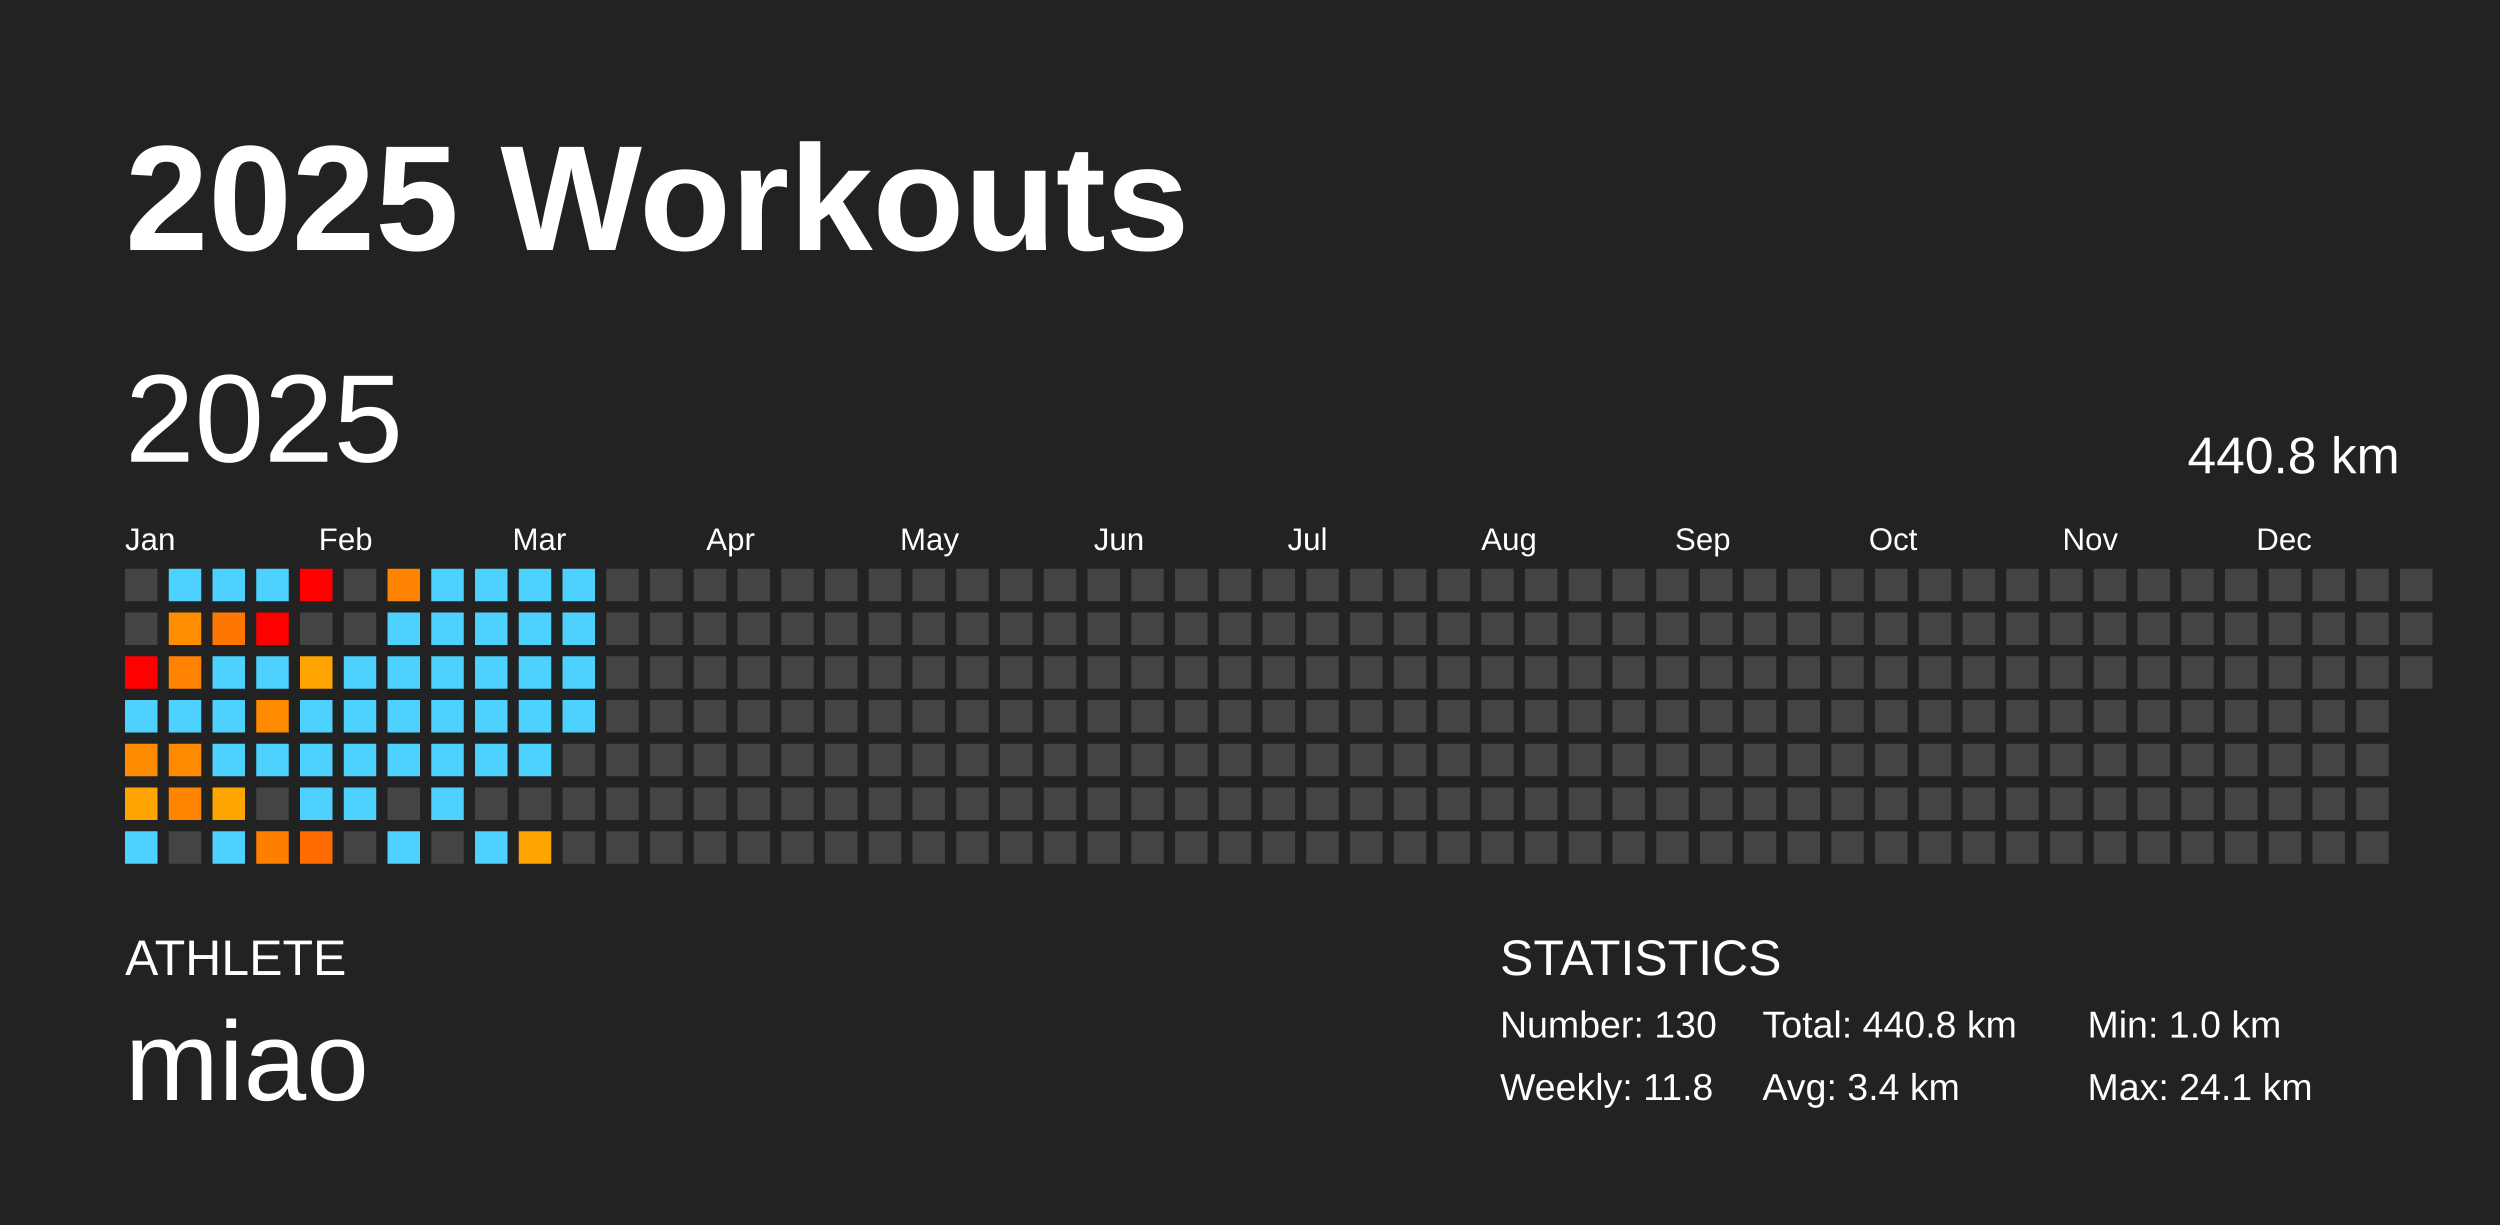
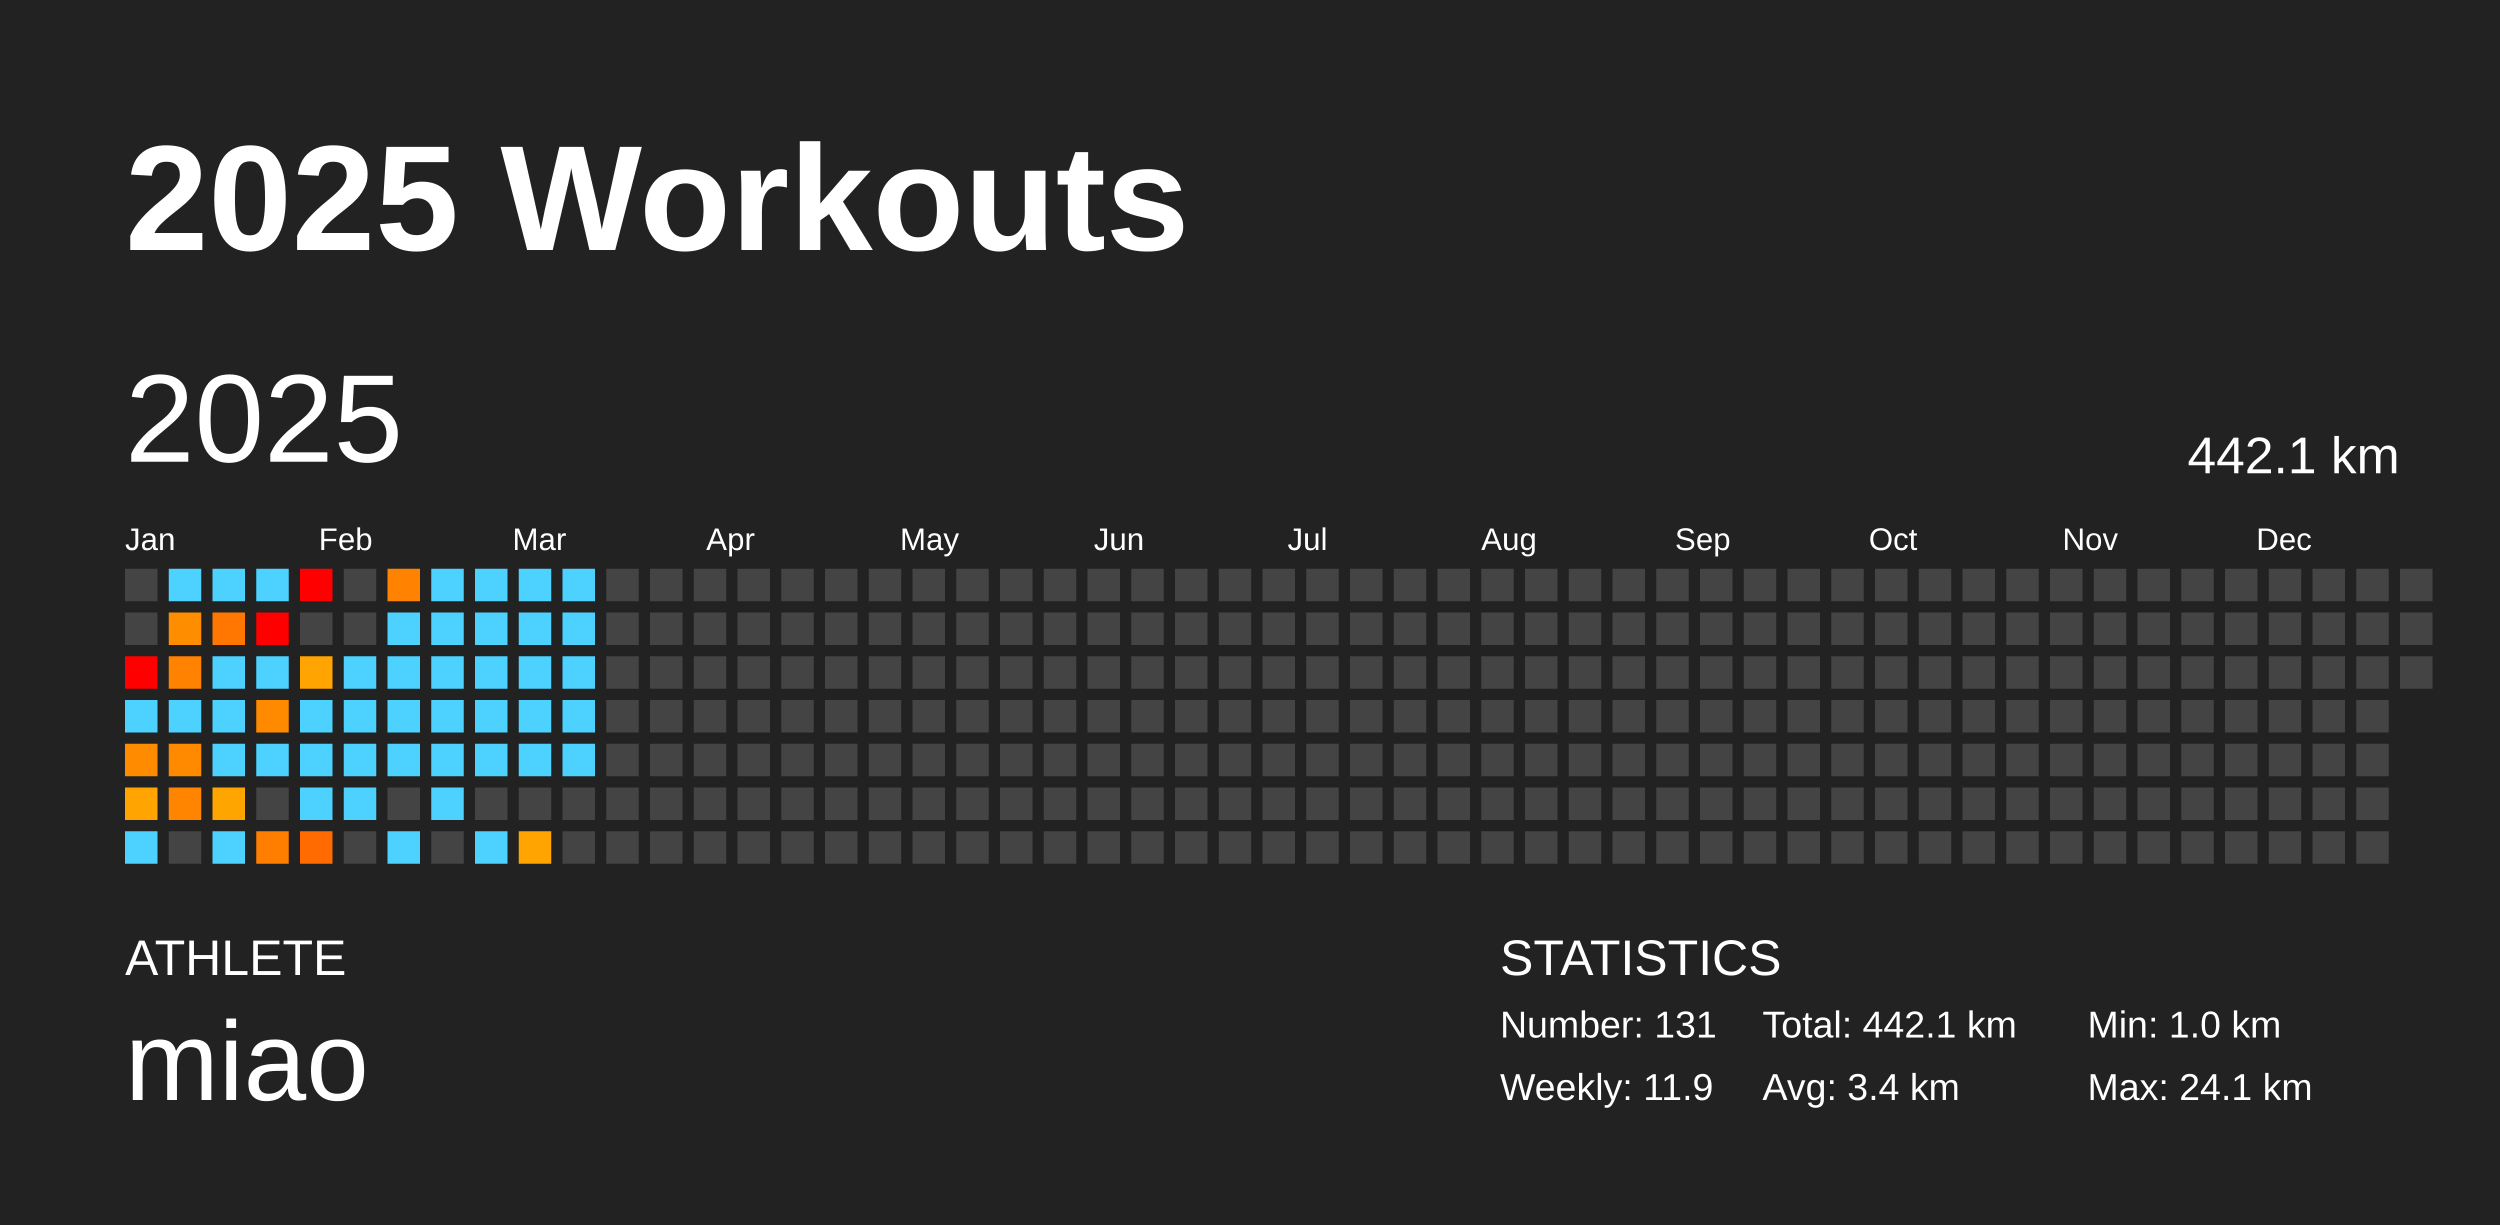
<svg xmlns="http://www.w3.org/2000/svg" baseProfile="full" height="98mm" version="1.1" viewBox="0,0,200,98" width="200mm">
  <defs />
  <rect fill="#222222" height="98" width="200" x="0" y="0" />
  <text fill="#FFFFFF" style="font-size:12px; font-family:Arial; font-weight:bold;" x="10" y="20">2025 Workouts</text>
  <text fill="#FFFFFF" style="font-size:4px; font-family:Arial" x="10" y="78">ATHLETE</text>
  <text fill="#FFFFFF" style="font-size:9px; font-family:Arial" x="10" y="88">miao</text>
  <text fill="#FFFFFF" style="font-size:4px; font-family:Arial" x="120" y="78">STATISTICS</text>
-   <text fill="#FFFFFF" style="font-size:3px; font-family:Arial" x="120" y="83">Number: 130</text>
-   <text fill="#FFFFFF" style="font-size:3px; font-family:Arial" x="120" y="88">Weekly: 11.8</text>
-   <text fill="#FFFFFF" style="font-size:3px; font-family:Arial" x="141" y="83">Total: 440.8 km</text>
+   <text fill="#FFFFFF" style="font-size:3px; font-family:Arial" x="120" y="83">Number: 131</text>
+   <text fill="#FFFFFF" style="font-size:3px; font-family:Arial" x="120" y="88">Weekly: 11.9</text>
+   <text fill="#FFFFFF" style="font-size:3px; font-family:Arial" x="141" y="83">Total: 442.1 km</text>
  <text fill="#FFFFFF" style="font-size:3px; font-family:Arial" x="141" y="88">Avg: 3.4 km</text>
  <text fill="#FFFFFF" style="font-size:3px; font-family:Arial" x="167" y="83">Min: 1.0 km</text>
  <text fill="#FFFFFF" style="font-size:3px; font-family:Arial" x="167" y="88">Max: 24.1 km</text>
  <text dominant-baseline="hanging" fill="#FFFFFF" style="font-size:10.0px; font-family:Arial;" x="10" y="30">2025</text>
-   <text dominant-baseline="hanging" fill="#FFFFFF" style="font-size:4.125px; font-family:Arial;" x="175" y="35">440.8 km</text>
+   <text dominant-baseline="hanging" fill="#FFFFFF" style="font-size:4.125px; font-family:Arial;" x="175" y="35">442.1 km</text>
  <text fill="#FFFFFF" style="font-size:2.5px; font-family:Arial" x="10.0" y="44">Jan</text>
  <text fill="#FFFFFF" style="font-size:2.5px; font-family:Arial" x="25.5" y="44">Feb</text>
  <text fill="#FFFFFF" style="font-size:2.5px; font-family:Arial" x="41.0" y="44">Mar</text>
  <text fill="#FFFFFF" style="font-size:2.5px; font-family:Arial" x="56.5" y="44">Apr</text>
  <text fill="#FFFFFF" style="font-size:2.5px; font-family:Arial" x="72.0" y="44">May</text>
  <text fill="#FFFFFF" style="font-size:2.5px; font-family:Arial" x="87.5" y="44">Jun</text>
  <text fill="#FFFFFF" style="font-size:2.5px; font-family:Arial" x="103.0" y="44">Jul</text>
  <text fill="#FFFFFF" style="font-size:2.5px; font-family:Arial" x="118.5" y="44">Aug</text>
  <text fill="#FFFFFF" style="font-size:2.5px; font-family:Arial" x="134.0" y="44">Sep</text>
  <text fill="#FFFFFF" style="font-size:2.5px; font-family:Arial" x="149.5" y="44">Oct</text>
  <text fill="#FFFFFF" style="font-size:2.5px; font-family:Arial" x="165.0" y="44">Nov</text>
  <text fill="#FFFFFF" style="font-size:2.5px; font-family:Arial" x="180.5" y="44">Dec</text>
  <rect fill="#444444" height="2.6" width="2.6" x="10.0" y="45.5" />
  <rect fill="#444444" height="2.6" width="2.6" x="10.0" y="49.0" />
  <rect fill="red" height="2.6" width="2.6" x="10.0" y="52.5" />
  <rect fill="#4dd2ff" height="2.6" width="2.6" x="10.0" y="56.0" />
  <rect fill="#ff8c00" height="2.6" width="2.6" x="10.0" y="59.5" />
  <rect fill="#ffa400" height="2.6" width="2.6" x="10.0" y="63.0" />
  <rect fill="#4dd2ff" height="2.6" width="2.6" x="10.0" y="66.5" />
  <rect fill="#4dd2ff" height="2.6" width="2.6" x="13.5" y="45.5" />
  <rect fill="#ff8d00" height="2.6" width="2.6" x="13.5" y="49.0" />
  <rect fill="#ff8200" height="2.6" width="2.6" x="13.5" y="52.5" />
  <rect fill="#4dd2ff" height="2.6" width="2.6" x="13.5" y="56.0" />
  <rect fill="#ff8a00" height="2.6" width="2.6" x="13.5" y="59.5" />
  <rect fill="#ff8400" height="2.6" width="2.6" x="13.5" y="63.0" />
  <rect fill="#444444" height="2.6" width="2.6" x="13.5" y="66.5" />
  <rect fill="#4dd2ff" height="2.6" width="2.6" x="17.0" y="45.5" />
  <rect fill="#ff7600" height="2.6" width="2.6" x="17.0" y="49.0" />
  <rect fill="#4dd2ff" height="2.6" width="2.6" x="17.0" y="52.5" />
  <rect fill="#4dd2ff" height="2.6" width="2.6" x="17.0" y="56.0" />
  <rect fill="#4dd2ff" height="2.6" width="2.6" x="17.0" y="59.5" />
  <rect fill="#ffa500" height="2.6" width="2.6" x="17.0" y="63.0" />
  <rect fill="#4dd2ff" height="2.6" width="2.6" x="17.0" y="66.5" />
  <rect fill="#4dd2ff" height="2.6" width="2.6" x="20.5" y="45.5" />
  <rect fill="red" height="2.6" width="2.6" x="20.5" y="49.0" />
  <rect fill="#4dd2ff" height="2.6" width="2.6" x="20.5" y="52.5" />
  <rect fill="#ff8a00" height="2.6" width="2.6" x="20.5" y="56.0" />
  <rect fill="#4dd2ff" height="2.6" width="2.6" x="20.5" y="59.5" />
  <rect fill="#444444" height="2.6" width="2.6" x="20.5" y="63.0" />
  <rect fill="#ff7e00" height="2.6" width="2.6" x="20.5" y="66.5" />
  <rect fill="red" height="2.6" width="2.6" x="24.0" y="45.5" />
  <rect fill="#444444" height="2.6" width="2.6" x="24.0" y="49.0" />
  <rect fill="#ffa400" height="2.6" width="2.6" x="24.0" y="52.5" />
  <rect fill="#4dd2ff" height="2.6" width="2.6" x="24.0" y="56.0" />
  <rect fill="#4dd2ff" height="2.6" width="2.6" x="24.0" y="59.5" />
  <rect fill="#4dd2ff" height="2.6" width="2.6" x="24.0" y="63.0" />
  <rect fill="#ff6b00" height="2.6" width="2.6" x="24.0" y="66.5" />
  <rect fill="#444444" height="2.6" width="2.6" x="27.5" y="45.5" />
  <rect fill="#444444" height="2.6" width="2.6" x="27.5" y="49.0" />
  <rect fill="#4dd2ff" height="2.6" width="2.6" x="27.5" y="52.5" />
  <rect fill="#4dd2ff" height="2.6" width="2.6" x="27.5" y="56.0" />
  <rect fill="#4dd2ff" height="2.6" width="2.6" x="27.5" y="59.5" />
  <rect fill="#4dd2ff" height="2.6" width="2.6" x="27.5" y="63.0" />
  <rect fill="#444444" height="2.6" width="2.6" x="27.5" y="66.5" />
  <rect fill="#ff8300" height="2.6" width="2.6" x="31.0" y="45.5" />
  <rect fill="#4dd2ff" height="2.6" width="2.6" x="31.0" y="49.0" />
  <rect fill="#4dd2ff" height="2.6" width="2.6" x="31.0" y="52.5" />
  <rect fill="#4dd2ff" height="2.6" width="2.6" x="31.0" y="56.0" />
  <rect fill="#4dd2ff" height="2.6" width="2.6" x="31.0" y="59.5" />
  <rect fill="#444444" height="2.6" width="2.6" x="31.0" y="63.0" />
  <rect fill="#4dd2ff" height="2.6" width="2.6" x="31.0" y="66.5" />
  <rect fill="#4dd2ff" height="2.6" width="2.6" x="34.5" y="45.5" />
  <rect fill="#4dd2ff" height="2.6" width="2.6" x="34.5" y="49.0" />
  <rect fill="#4dd2ff" height="2.6" width="2.6" x="34.5" y="52.5" />
  <rect fill="#4dd2ff" height="2.6" width="2.6" x="34.5" y="56.0" />
  <rect fill="#4dd2ff" height="2.6" width="2.6" x="34.5" y="59.5" />
  <rect fill="#4dd2ff" height="2.6" width="2.6" x="34.5" y="63.0" />
  <rect fill="#444444" height="2.6" width="2.6" x="34.5" y="66.5" />
  <rect fill="#4dd2ff" height="2.6" width="2.6" x="38.0" y="45.5" />
  <rect fill="#4dd2ff" height="2.6" width="2.6" x="38.0" y="49.0" />
  <rect fill="#4dd2ff" height="2.6" width="2.6" x="38.0" y="52.5" />
  <rect fill="#4dd2ff" height="2.6" width="2.6" x="38.0" y="56.0" />
  <rect fill="#4dd2ff" height="2.6" width="2.6" x="38.0" y="59.5" />
  <rect fill="#444444" height="2.6" width="2.6" x="38.0" y="63.0" />
  <rect fill="#4dd2ff" height="2.6" width="2.6" x="38.0" y="66.5" />
  <rect fill="#4dd2ff" height="2.6" width="2.6" x="41.5" y="45.5" />
  <rect fill="#4dd2ff" height="2.6" width="2.6" x="41.5" y="49.0" />
  <rect fill="#4dd2ff" height="2.6" width="2.6" x="41.5" y="52.5" />
  <rect fill="#4dd2ff" height="2.6" width="2.6" x="41.5" y="56.0" />
  <rect fill="#4dd2ff" height="2.6" width="2.6" x="41.5" y="59.5" />
  <rect fill="#444444" height="2.6" width="2.6" x="41.5" y="63.0" />
  <rect fill="#ffa400" height="2.6" width="2.6" x="41.5" y="66.5" />
  <rect fill="#4dd2ff" height="2.6" width="2.6" x="45.0" y="45.5" />
  <rect fill="#4dd2ff" height="2.6" width="2.6" x="45.0" y="49.0" />
  <rect fill="#4dd2ff" height="2.6" width="2.6" x="45.0" y="52.5" />
  <rect fill="#4dd2ff" height="2.6" width="2.6" x="45.0" y="56.0" />
-   <rect fill="#444444" height="2.6" width="2.6" x="45.0" y="59.5" />
+   <rect fill="#4dd2ff" height="2.6" width="2.6" x="45.0" y="59.5" />
  <rect fill="#444444" height="2.6" width="2.6" x="45.0" y="63.0" />
  <rect fill="#444444" height="2.6" width="2.6" x="45.0" y="66.5" />
  <rect fill="#444444" height="2.6" width="2.6" x="48.5" y="45.5" />
  <rect fill="#444444" height="2.6" width="2.6" x="48.5" y="49.0" />
  <rect fill="#444444" height="2.6" width="2.6" x="48.5" y="52.5" />
  <rect fill="#444444" height="2.6" width="2.6" x="48.5" y="56.0" />
  <rect fill="#444444" height="2.6" width="2.6" x="48.5" y="59.5" />
  <rect fill="#444444" height="2.6" width="2.6" x="48.5" y="63.0" />
  <rect fill="#444444" height="2.6" width="2.6" x="48.5" y="66.5" />
  <rect fill="#444444" height="2.6" width="2.6" x="52.0" y="45.5" />
  <rect fill="#444444" height="2.6" width="2.6" x="52.0" y="49.0" />
  <rect fill="#444444" height="2.6" width="2.6" x="52.0" y="52.5" />
  <rect fill="#444444" height="2.6" width="2.6" x="52.0" y="56.0" />
  <rect fill="#444444" height="2.6" width="2.6" x="52.0" y="59.5" />
  <rect fill="#444444" height="2.6" width="2.6" x="52.0" y="63.0" />
  <rect fill="#444444" height="2.6" width="2.6" x="52.0" y="66.5" />
  <rect fill="#444444" height="2.6" width="2.6" x="55.5" y="45.5" />
  <rect fill="#444444" height="2.6" width="2.6" x="55.5" y="49.0" />
  <rect fill="#444444" height="2.6" width="2.6" x="55.5" y="52.5" />
  <rect fill="#444444" height="2.6" width="2.6" x="55.5" y="56.0" />
  <rect fill="#444444" height="2.6" width="2.6" x="55.5" y="59.5" />
  <rect fill="#444444" height="2.6" width="2.6" x="55.5" y="63.0" />
  <rect fill="#444444" height="2.6" width="2.6" x="55.5" y="66.5" />
  <rect fill="#444444" height="2.6" width="2.6" x="59.0" y="45.5" />
  <rect fill="#444444" height="2.6" width="2.6" x="59.0" y="49.0" />
  <rect fill="#444444" height="2.6" width="2.6" x="59.0" y="52.5" />
  <rect fill="#444444" height="2.6" width="2.6" x="59.0" y="56.0" />
  <rect fill="#444444" height="2.6" width="2.6" x="59.0" y="59.5" />
  <rect fill="#444444" height="2.6" width="2.6" x="59.0" y="63.0" />
  <rect fill="#444444" height="2.6" width="2.6" x="59.0" y="66.5" />
  <rect fill="#444444" height="2.6" width="2.6" x="62.5" y="45.5" />
  <rect fill="#444444" height="2.6" width="2.6" x="62.5" y="49.0" />
  <rect fill="#444444" height="2.6" width="2.6" x="62.5" y="52.5" />
  <rect fill="#444444" height="2.6" width="2.6" x="62.5" y="56.0" />
  <rect fill="#444444" height="2.6" width="2.6" x="62.5" y="59.5" />
  <rect fill="#444444" height="2.6" width="2.6" x="62.5" y="63.0" />
  <rect fill="#444444" height="2.6" width="2.6" x="62.5" y="66.5" />
  <rect fill="#444444" height="2.6" width="2.6" x="66.0" y="45.5" />
  <rect fill="#444444" height="2.6" width="2.6" x="66.0" y="49.0" />
  <rect fill="#444444" height="2.6" width="2.6" x="66.0" y="52.5" />
  <rect fill="#444444" height="2.6" width="2.6" x="66.0" y="56.0" />
  <rect fill="#444444" height="2.6" width="2.6" x="66.0" y="59.5" />
  <rect fill="#444444" height="2.6" width="2.6" x="66.0" y="63.0" />
  <rect fill="#444444" height="2.6" width="2.6" x="66.0" y="66.5" />
  <rect fill="#444444" height="2.6" width="2.6" x="69.5" y="45.5" />
  <rect fill="#444444" height="2.6" width="2.6" x="69.5" y="49.0" />
  <rect fill="#444444" height="2.6" width="2.6" x="69.5" y="52.5" />
  <rect fill="#444444" height="2.6" width="2.6" x="69.5" y="56.0" />
  <rect fill="#444444" height="2.6" width="2.6" x="69.5" y="59.5" />
  <rect fill="#444444" height="2.6" width="2.6" x="69.5" y="63.0" />
  <rect fill="#444444" height="2.6" width="2.6" x="69.5" y="66.5" />
  <rect fill="#444444" height="2.6" width="2.6" x="73.0" y="45.5" />
  <rect fill="#444444" height="2.6" width="2.6" x="73.0" y="49.0" />
  <rect fill="#444444" height="2.6" width="2.6" x="73.0" y="52.5" />
  <rect fill="#444444" height="2.6" width="2.6" x="73.0" y="56.0" />
  <rect fill="#444444" height="2.6" width="2.6" x="73.0" y="59.5" />
  <rect fill="#444444" height="2.6" width="2.6" x="73.0" y="63.0" />
  <rect fill="#444444" height="2.6" width="2.6" x="73.0" y="66.5" />
  <rect fill="#444444" height="2.6" width="2.6" x="76.5" y="45.5" />
  <rect fill="#444444" height="2.6" width="2.6" x="76.5" y="49.0" />
  <rect fill="#444444" height="2.6" width="2.6" x="76.5" y="52.5" />
  <rect fill="#444444" height="2.6" width="2.6" x="76.5" y="56.0" />
  <rect fill="#444444" height="2.6" width="2.6" x="76.5" y="59.5" />
  <rect fill="#444444" height="2.6" width="2.6" x="76.5" y="63.0" />
  <rect fill="#444444" height="2.6" width="2.6" x="76.5" y="66.5" />
  <rect fill="#444444" height="2.6" width="2.6" x="80.0" y="45.5" />
  <rect fill="#444444" height="2.6" width="2.6" x="80.0" y="49.0" />
  <rect fill="#444444" height="2.6" width="2.6" x="80.0" y="52.5" />
  <rect fill="#444444" height="2.6" width="2.6" x="80.0" y="56.0" />
  <rect fill="#444444" height="2.6" width="2.6" x="80.0" y="59.5" />
  <rect fill="#444444" height="2.6" width="2.6" x="80.0" y="63.0" />
  <rect fill="#444444" height="2.6" width="2.6" x="80.0" y="66.5" />
  <rect fill="#444444" height="2.6" width="2.6" x="83.5" y="45.5" />
  <rect fill="#444444" height="2.6" width="2.6" x="83.5" y="49.0" />
  <rect fill="#444444" height="2.6" width="2.6" x="83.5" y="52.5" />
  <rect fill="#444444" height="2.6" width="2.6" x="83.5" y="56.0" />
  <rect fill="#444444" height="2.6" width="2.6" x="83.5" y="59.5" />
  <rect fill="#444444" height="2.6" width="2.6" x="83.5" y="63.0" />
  <rect fill="#444444" height="2.6" width="2.6" x="83.5" y="66.5" />
  <rect fill="#444444" height="2.6" width="2.6" x="87.0" y="45.5" />
  <rect fill="#444444" height="2.6" width="2.6" x="87.0" y="49.0" />
  <rect fill="#444444" height="2.6" width="2.6" x="87.0" y="52.5" />
  <rect fill="#444444" height="2.6" width="2.6" x="87.0" y="56.0" />
  <rect fill="#444444" height="2.6" width="2.6" x="87.0" y="59.5" />
  <rect fill="#444444" height="2.6" width="2.6" x="87.0" y="63.0" />
  <rect fill="#444444" height="2.6" width="2.6" x="87.0" y="66.5" />
  <rect fill="#444444" height="2.6" width="2.6" x="90.5" y="45.5" />
  <rect fill="#444444" height="2.6" width="2.6" x="90.5" y="49.0" />
  <rect fill="#444444" height="2.6" width="2.6" x="90.5" y="52.5" />
  <rect fill="#444444" height="2.6" width="2.6" x="90.5" y="56.0" />
  <rect fill="#444444" height="2.6" width="2.6" x="90.5" y="59.5" />
  <rect fill="#444444" height="2.6" width="2.6" x="90.5" y="63.0" />
  <rect fill="#444444" height="2.6" width="2.6" x="90.5" y="66.5" />
  <rect fill="#444444" height="2.6" width="2.6" x="94.0" y="45.5" />
  <rect fill="#444444" height="2.6" width="2.6" x="94.0" y="49.0" />
  <rect fill="#444444" height="2.6" width="2.6" x="94.0" y="52.5" />
  <rect fill="#444444" height="2.6" width="2.6" x="94.0" y="56.0" />
  <rect fill="#444444" height="2.6" width="2.6" x="94.0" y="59.5" />
  <rect fill="#444444" height="2.6" width="2.6" x="94.0" y="63.0" />
  <rect fill="#444444" height="2.6" width="2.6" x="94.0" y="66.5" />
  <rect fill="#444444" height="2.6" width="2.6" x="97.5" y="45.5" />
  <rect fill="#444444" height="2.6" width="2.6" x="97.5" y="49.0" />
  <rect fill="#444444" height="2.6" width="2.6" x="97.5" y="52.5" />
  <rect fill="#444444" height="2.6" width="2.6" x="97.5" y="56.0" />
  <rect fill="#444444" height="2.6" width="2.6" x="97.5" y="59.5" />
  <rect fill="#444444" height="2.6" width="2.6" x="97.5" y="63.0" />
  <rect fill="#444444" height="2.6" width="2.6" x="97.5" y="66.5" />
  <rect fill="#444444" height="2.6" width="2.6" x="101.0" y="45.5" />
  <rect fill="#444444" height="2.6" width="2.6" x="101.0" y="49.0" />
  <rect fill="#444444" height="2.6" width="2.6" x="101.0" y="52.5" />
  <rect fill="#444444" height="2.6" width="2.6" x="101.0" y="56.0" />
  <rect fill="#444444" height="2.6" width="2.6" x="101.0" y="59.5" />
  <rect fill="#444444" height="2.6" width="2.6" x="101.0" y="63.0" />
  <rect fill="#444444" height="2.6" width="2.6" x="101.0" y="66.5" />
  <rect fill="#444444" height="2.6" width="2.6" x="104.5" y="45.5" />
  <rect fill="#444444" height="2.6" width="2.6" x="104.5" y="49.0" />
  <rect fill="#444444" height="2.6" width="2.6" x="104.5" y="52.5" />
  <rect fill="#444444" height="2.6" width="2.6" x="104.5" y="56.0" />
  <rect fill="#444444" height="2.6" width="2.6" x="104.5" y="59.5" />
  <rect fill="#444444" height="2.6" width="2.6" x="104.5" y="63.0" />
  <rect fill="#444444" height="2.6" width="2.6" x="104.5" y="66.5" />
  <rect fill="#444444" height="2.6" width="2.6" x="108.0" y="45.5" />
  <rect fill="#444444" height="2.6" width="2.6" x="108.0" y="49.0" />
  <rect fill="#444444" height="2.6" width="2.6" x="108.0" y="52.5" />
  <rect fill="#444444" height="2.6" width="2.6" x="108.0" y="56.0" />
  <rect fill="#444444" height="2.6" width="2.6" x="108.0" y="59.5" />
  <rect fill="#444444" height="2.6" width="2.6" x="108.0" y="63.0" />
  <rect fill="#444444" height="2.6" width="2.6" x="108.0" y="66.5" />
  <rect fill="#444444" height="2.6" width="2.6" x="111.5" y="45.5" />
  <rect fill="#444444" height="2.6" width="2.6" x="111.5" y="49.0" />
  <rect fill="#444444" height="2.6" width="2.6" x="111.5" y="52.5" />
  <rect fill="#444444" height="2.6" width="2.6" x="111.5" y="56.0" />
  <rect fill="#444444" height="2.6" width="2.6" x="111.5" y="59.5" />
  <rect fill="#444444" height="2.6" width="2.6" x="111.5" y="63.0" />
  <rect fill="#444444" height="2.6" width="2.6" x="111.5" y="66.5" />
  <rect fill="#444444" height="2.6" width="2.6" x="115.0" y="45.5" />
  <rect fill="#444444" height="2.6" width="2.6" x="115.0" y="49.0" />
  <rect fill="#444444" height="2.6" width="2.6" x="115.0" y="52.5" />
  <rect fill="#444444" height="2.6" width="2.6" x="115.0" y="56.0" />
  <rect fill="#444444" height="2.6" width="2.6" x="115.0" y="59.5" />
  <rect fill="#444444" height="2.6" width="2.6" x="115.0" y="63.0" />
  <rect fill="#444444" height="2.6" width="2.6" x="115.0" y="66.5" />
  <rect fill="#444444" height="2.6" width="2.6" x="118.5" y="45.5" />
  <rect fill="#444444" height="2.6" width="2.6" x="118.5" y="49.0" />
  <rect fill="#444444" height="2.6" width="2.6" x="118.5" y="52.5" />
  <rect fill="#444444" height="2.6" width="2.6" x="118.5" y="56.0" />
  <rect fill="#444444" height="2.6" width="2.6" x="118.5" y="59.5" />
  <rect fill="#444444" height="2.6" width="2.6" x="118.5" y="63.0" />
  <rect fill="#444444" height="2.6" width="2.6" x="118.5" y="66.5" />
  <rect fill="#444444" height="2.6" width="2.6" x="122.0" y="45.5" />
  <rect fill="#444444" height="2.6" width="2.6" x="122.0" y="49.0" />
  <rect fill="#444444" height="2.6" width="2.6" x="122.0" y="52.5" />
  <rect fill="#444444" height="2.6" width="2.6" x="122.0" y="56.0" />
  <rect fill="#444444" height="2.6" width="2.6" x="122.0" y="59.5" />
  <rect fill="#444444" height="2.6" width="2.6" x="122.0" y="63.0" />
  <rect fill="#444444" height="2.6" width="2.6" x="122.0" y="66.5" />
  <rect fill="#444444" height="2.6" width="2.6" x="125.5" y="45.5" />
  <rect fill="#444444" height="2.6" width="2.6" x="125.5" y="49.0" />
  <rect fill="#444444" height="2.6" width="2.6" x="125.5" y="52.5" />
  <rect fill="#444444" height="2.6" width="2.6" x="125.5" y="56.0" />
  <rect fill="#444444" height="2.6" width="2.6" x="125.5" y="59.5" />
  <rect fill="#444444" height="2.6" width="2.6" x="125.5" y="63.0" />
  <rect fill="#444444" height="2.6" width="2.6" x="125.5" y="66.5" />
  <rect fill="#444444" height="2.6" width="2.6" x="129.0" y="45.5" />
  <rect fill="#444444" height="2.6" width="2.6" x="129.0" y="49.0" />
  <rect fill="#444444" height="2.6" width="2.6" x="129.0" y="52.5" />
  <rect fill="#444444" height="2.6" width="2.6" x="129.0" y="56.0" />
  <rect fill="#444444" height="2.6" width="2.6" x="129.0" y="59.5" />
  <rect fill="#444444" height="2.6" width="2.6" x="129.0" y="63.0" />
  <rect fill="#444444" height="2.6" width="2.6" x="129.0" y="66.5" />
  <rect fill="#444444" height="2.6" width="2.6" x="132.5" y="45.5" />
  <rect fill="#444444" height="2.6" width="2.6" x="132.5" y="49.0" />
  <rect fill="#444444" height="2.6" width="2.6" x="132.5" y="52.5" />
  <rect fill="#444444" height="2.6" width="2.6" x="132.5" y="56.0" />
  <rect fill="#444444" height="2.6" width="2.6" x="132.5" y="59.5" />
  <rect fill="#444444" height="2.6" width="2.6" x="132.5" y="63.0" />
  <rect fill="#444444" height="2.6" width="2.6" x="132.5" y="66.5" />
  <rect fill="#444444" height="2.6" width="2.6" x="136.0" y="45.5" />
  <rect fill="#444444" height="2.6" width="2.6" x="136.0" y="49.0" />
  <rect fill="#444444" height="2.6" width="2.6" x="136.0" y="52.5" />
  <rect fill="#444444" height="2.6" width="2.6" x="136.0" y="56.0" />
  <rect fill="#444444" height="2.6" width="2.6" x="136.0" y="59.5" />
  <rect fill="#444444" height="2.6" width="2.6" x="136.0" y="63.0" />
  <rect fill="#444444" height="2.6" width="2.6" x="136.0" y="66.5" />
  <rect fill="#444444" height="2.6" width="2.6" x="139.5" y="45.5" />
  <rect fill="#444444" height="2.6" width="2.6" x="139.5" y="49.0" />
  <rect fill="#444444" height="2.6" width="2.6" x="139.5" y="52.5" />
  <rect fill="#444444" height="2.6" width="2.6" x="139.5" y="56.0" />
  <rect fill="#444444" height="2.6" width="2.6" x="139.5" y="59.5" />
  <rect fill="#444444" height="2.6" width="2.6" x="139.5" y="63.0" />
  <rect fill="#444444" height="2.6" width="2.6" x="139.5" y="66.5" />
  <rect fill="#444444" height="2.6" width="2.6" x="143.0" y="45.5" />
  <rect fill="#444444" height="2.6" width="2.6" x="143.0" y="49.0" />
  <rect fill="#444444" height="2.6" width="2.6" x="143.0" y="52.5" />
  <rect fill="#444444" height="2.6" width="2.6" x="143.0" y="56.0" />
  <rect fill="#444444" height="2.6" width="2.6" x="143.0" y="59.5" />
  <rect fill="#444444" height="2.6" width="2.6" x="143.0" y="63.0" />
  <rect fill="#444444" height="2.6" width="2.6" x="143.0" y="66.5" />
  <rect fill="#444444" height="2.6" width="2.6" x="146.5" y="45.5" />
  <rect fill="#444444" height="2.6" width="2.6" x="146.5" y="49.0" />
  <rect fill="#444444" height="2.6" width="2.6" x="146.5" y="52.5" />
  <rect fill="#444444" height="2.6" width="2.6" x="146.5" y="56.0" />
  <rect fill="#444444" height="2.6" width="2.6" x="146.5" y="59.5" />
  <rect fill="#444444" height="2.6" width="2.6" x="146.5" y="63.0" />
  <rect fill="#444444" height="2.6" width="2.6" x="146.5" y="66.5" />
  <rect fill="#444444" height="2.6" width="2.6" x="150.0" y="45.5" />
  <rect fill="#444444" height="2.6" width="2.6" x="150.0" y="49.0" />
  <rect fill="#444444" height="2.6" width="2.6" x="150.0" y="52.5" />
  <rect fill="#444444" height="2.6" width="2.6" x="150.0" y="56.0" />
  <rect fill="#444444" height="2.6" width="2.6" x="150.0" y="59.5" />
  <rect fill="#444444" height="2.6" width="2.6" x="150.0" y="63.0" />
  <rect fill="#444444" height="2.6" width="2.6" x="150.0" y="66.5" />
  <rect fill="#444444" height="2.6" width="2.6" x="153.5" y="45.5" />
  <rect fill="#444444" height="2.6" width="2.6" x="153.5" y="49.0" />
  <rect fill="#444444" height="2.6" width="2.6" x="153.5" y="52.5" />
  <rect fill="#444444" height="2.6" width="2.6" x="153.5" y="56.0" />
  <rect fill="#444444" height="2.6" width="2.6" x="153.5" y="59.5" />
  <rect fill="#444444" height="2.6" width="2.6" x="153.5" y="63.0" />
  <rect fill="#444444" height="2.6" width="2.6" x="153.5" y="66.5" />
  <rect fill="#444444" height="2.6" width="2.6" x="157.0" y="45.5" />
  <rect fill="#444444" height="2.6" width="2.6" x="157.0" y="49.0" />
  <rect fill="#444444" height="2.6" width="2.6" x="157.0" y="52.5" />
  <rect fill="#444444" height="2.6" width="2.6" x="157.0" y="56.0" />
  <rect fill="#444444" height="2.6" width="2.6" x="157.0" y="59.5" />
  <rect fill="#444444" height="2.6" width="2.6" x="157.0" y="63.0" />
  <rect fill="#444444" height="2.6" width="2.6" x="157.0" y="66.5" />
  <rect fill="#444444" height="2.6" width="2.6" x="160.5" y="45.5" />
  <rect fill="#444444" height="2.6" width="2.6" x="160.5" y="49.0" />
  <rect fill="#444444" height="2.6" width="2.6" x="160.5" y="52.5" />
  <rect fill="#444444" height="2.6" width="2.6" x="160.5" y="56.0" />
  <rect fill="#444444" height="2.6" width="2.6" x="160.5" y="59.5" />
  <rect fill="#444444" height="2.6" width="2.6" x="160.5" y="63.0" />
  <rect fill="#444444" height="2.6" width="2.6" x="160.5" y="66.5" />
  <rect fill="#444444" height="2.6" width="2.6" x="164.0" y="45.5" />
  <rect fill="#444444" height="2.6" width="2.6" x="164.0" y="49.0" />
  <rect fill="#444444" height="2.6" width="2.6" x="164.0" y="52.5" />
  <rect fill="#444444" height="2.6" width="2.6" x="164.0" y="56.0" />
  <rect fill="#444444" height="2.6" width="2.6" x="164.0" y="59.5" />
  <rect fill="#444444" height="2.6" width="2.6" x="164.0" y="63.0" />
  <rect fill="#444444" height="2.6" width="2.6" x="164.0" y="66.5" />
  <rect fill="#444444" height="2.6" width="2.6" x="167.5" y="45.5" />
  <rect fill="#444444" height="2.6" width="2.6" x="167.5" y="49.0" />
  <rect fill="#444444" height="2.6" width="2.6" x="167.5" y="52.5" />
  <rect fill="#444444" height="2.6" width="2.6" x="167.5" y="56.0" />
  <rect fill="#444444" height="2.6" width="2.6" x="167.5" y="59.5" />
  <rect fill="#444444" height="2.6" width="2.6" x="167.5" y="63.0" />
  <rect fill="#444444" height="2.6" width="2.6" x="167.5" y="66.5" />
  <rect fill="#444444" height="2.6" width="2.6" x="171.0" y="45.5" />
  <rect fill="#444444" height="2.6" width="2.6" x="171.0" y="49.0" />
  <rect fill="#444444" height="2.6" width="2.6" x="171.0" y="52.5" />
  <rect fill="#444444" height="2.6" width="2.6" x="171.0" y="56.0" />
  <rect fill="#444444" height="2.6" width="2.6" x="171.0" y="59.5" />
  <rect fill="#444444" height="2.6" width="2.6" x="171.0" y="63.0" />
  <rect fill="#444444" height="2.6" width="2.6" x="171.0" y="66.5" />
  <rect fill="#444444" height="2.6" width="2.6" x="174.5" y="45.5" />
  <rect fill="#444444" height="2.6" width="2.6" x="174.5" y="49.0" />
  <rect fill="#444444" height="2.6" width="2.6" x="174.5" y="52.5" />
  <rect fill="#444444" height="2.6" width="2.6" x="174.5" y="56.0" />
  <rect fill="#444444" height="2.6" width="2.6" x="174.5" y="59.5" />
  <rect fill="#444444" height="2.6" width="2.6" x="174.5" y="63.0" />
  <rect fill="#444444" height="2.6" width="2.6" x="174.5" y="66.5" />
  <rect fill="#444444" height="2.6" width="2.6" x="178.0" y="45.5" />
  <rect fill="#444444" height="2.6" width="2.6" x="178.0" y="49.0" />
  <rect fill="#444444" height="2.6" width="2.6" x="178.0" y="52.5" />
  <rect fill="#444444" height="2.6" width="2.6" x="178.0" y="56.0" />
  <rect fill="#444444" height="2.6" width="2.6" x="178.0" y="59.5" />
  <rect fill="#444444" height="2.6" width="2.6" x="178.0" y="63.0" />
  <rect fill="#444444" height="2.6" width="2.6" x="178.0" y="66.5" />
  <rect fill="#444444" height="2.6" width="2.6" x="181.5" y="45.5" />
  <rect fill="#444444" height="2.6" width="2.6" x="181.5" y="49.0" />
  <rect fill="#444444" height="2.6" width="2.6" x="181.5" y="52.5" />
  <rect fill="#444444" height="2.6" width="2.6" x="181.5" y="56.0" />
  <rect fill="#444444" height="2.6" width="2.6" x="181.5" y="59.5" />
  <rect fill="#444444" height="2.6" width="2.6" x="181.5" y="63.0" />
  <rect fill="#444444" height="2.6" width="2.6" x="181.5" y="66.5" />
  <rect fill="#444444" height="2.6" width="2.6" x="185.0" y="45.5" />
  <rect fill="#444444" height="2.6" width="2.6" x="185.0" y="49.0" />
  <rect fill="#444444" height="2.6" width="2.6" x="185.0" y="52.5" />
  <rect fill="#444444" height="2.6" width="2.6" x="185.0" y="56.0" />
  <rect fill="#444444" height="2.6" width="2.6" x="185.0" y="59.5" />
  <rect fill="#444444" height="2.6" width="2.6" x="185.0" y="63.0" />
  <rect fill="#444444" height="2.6" width="2.6" x="185.0" y="66.5" />
  <rect fill="#444444" height="2.6" width="2.6" x="188.5" y="45.5" />
  <rect fill="#444444" height="2.6" width="2.6" x="188.5" y="49.0" />
  <rect fill="#444444" height="2.6" width="2.6" x="188.5" y="52.5" />
  <rect fill="#444444" height="2.6" width="2.6" x="188.5" y="56.0" />
  <rect fill="#444444" height="2.6" width="2.6" x="188.5" y="59.5" />
  <rect fill="#444444" height="2.6" width="2.6" x="188.5" y="63.0" />
  <rect fill="#444444" height="2.6" width="2.6" x="188.5" y="66.5" />
  <rect fill="#444444" height="2.6" width="2.6" x="192.0" y="45.5" />
  <rect fill="#444444" height="2.6" width="2.6" x="192.0" y="49.0" />
  <rect fill="#444444" height="2.6" width="2.6" x="192.0" y="52.5" />
</svg>
